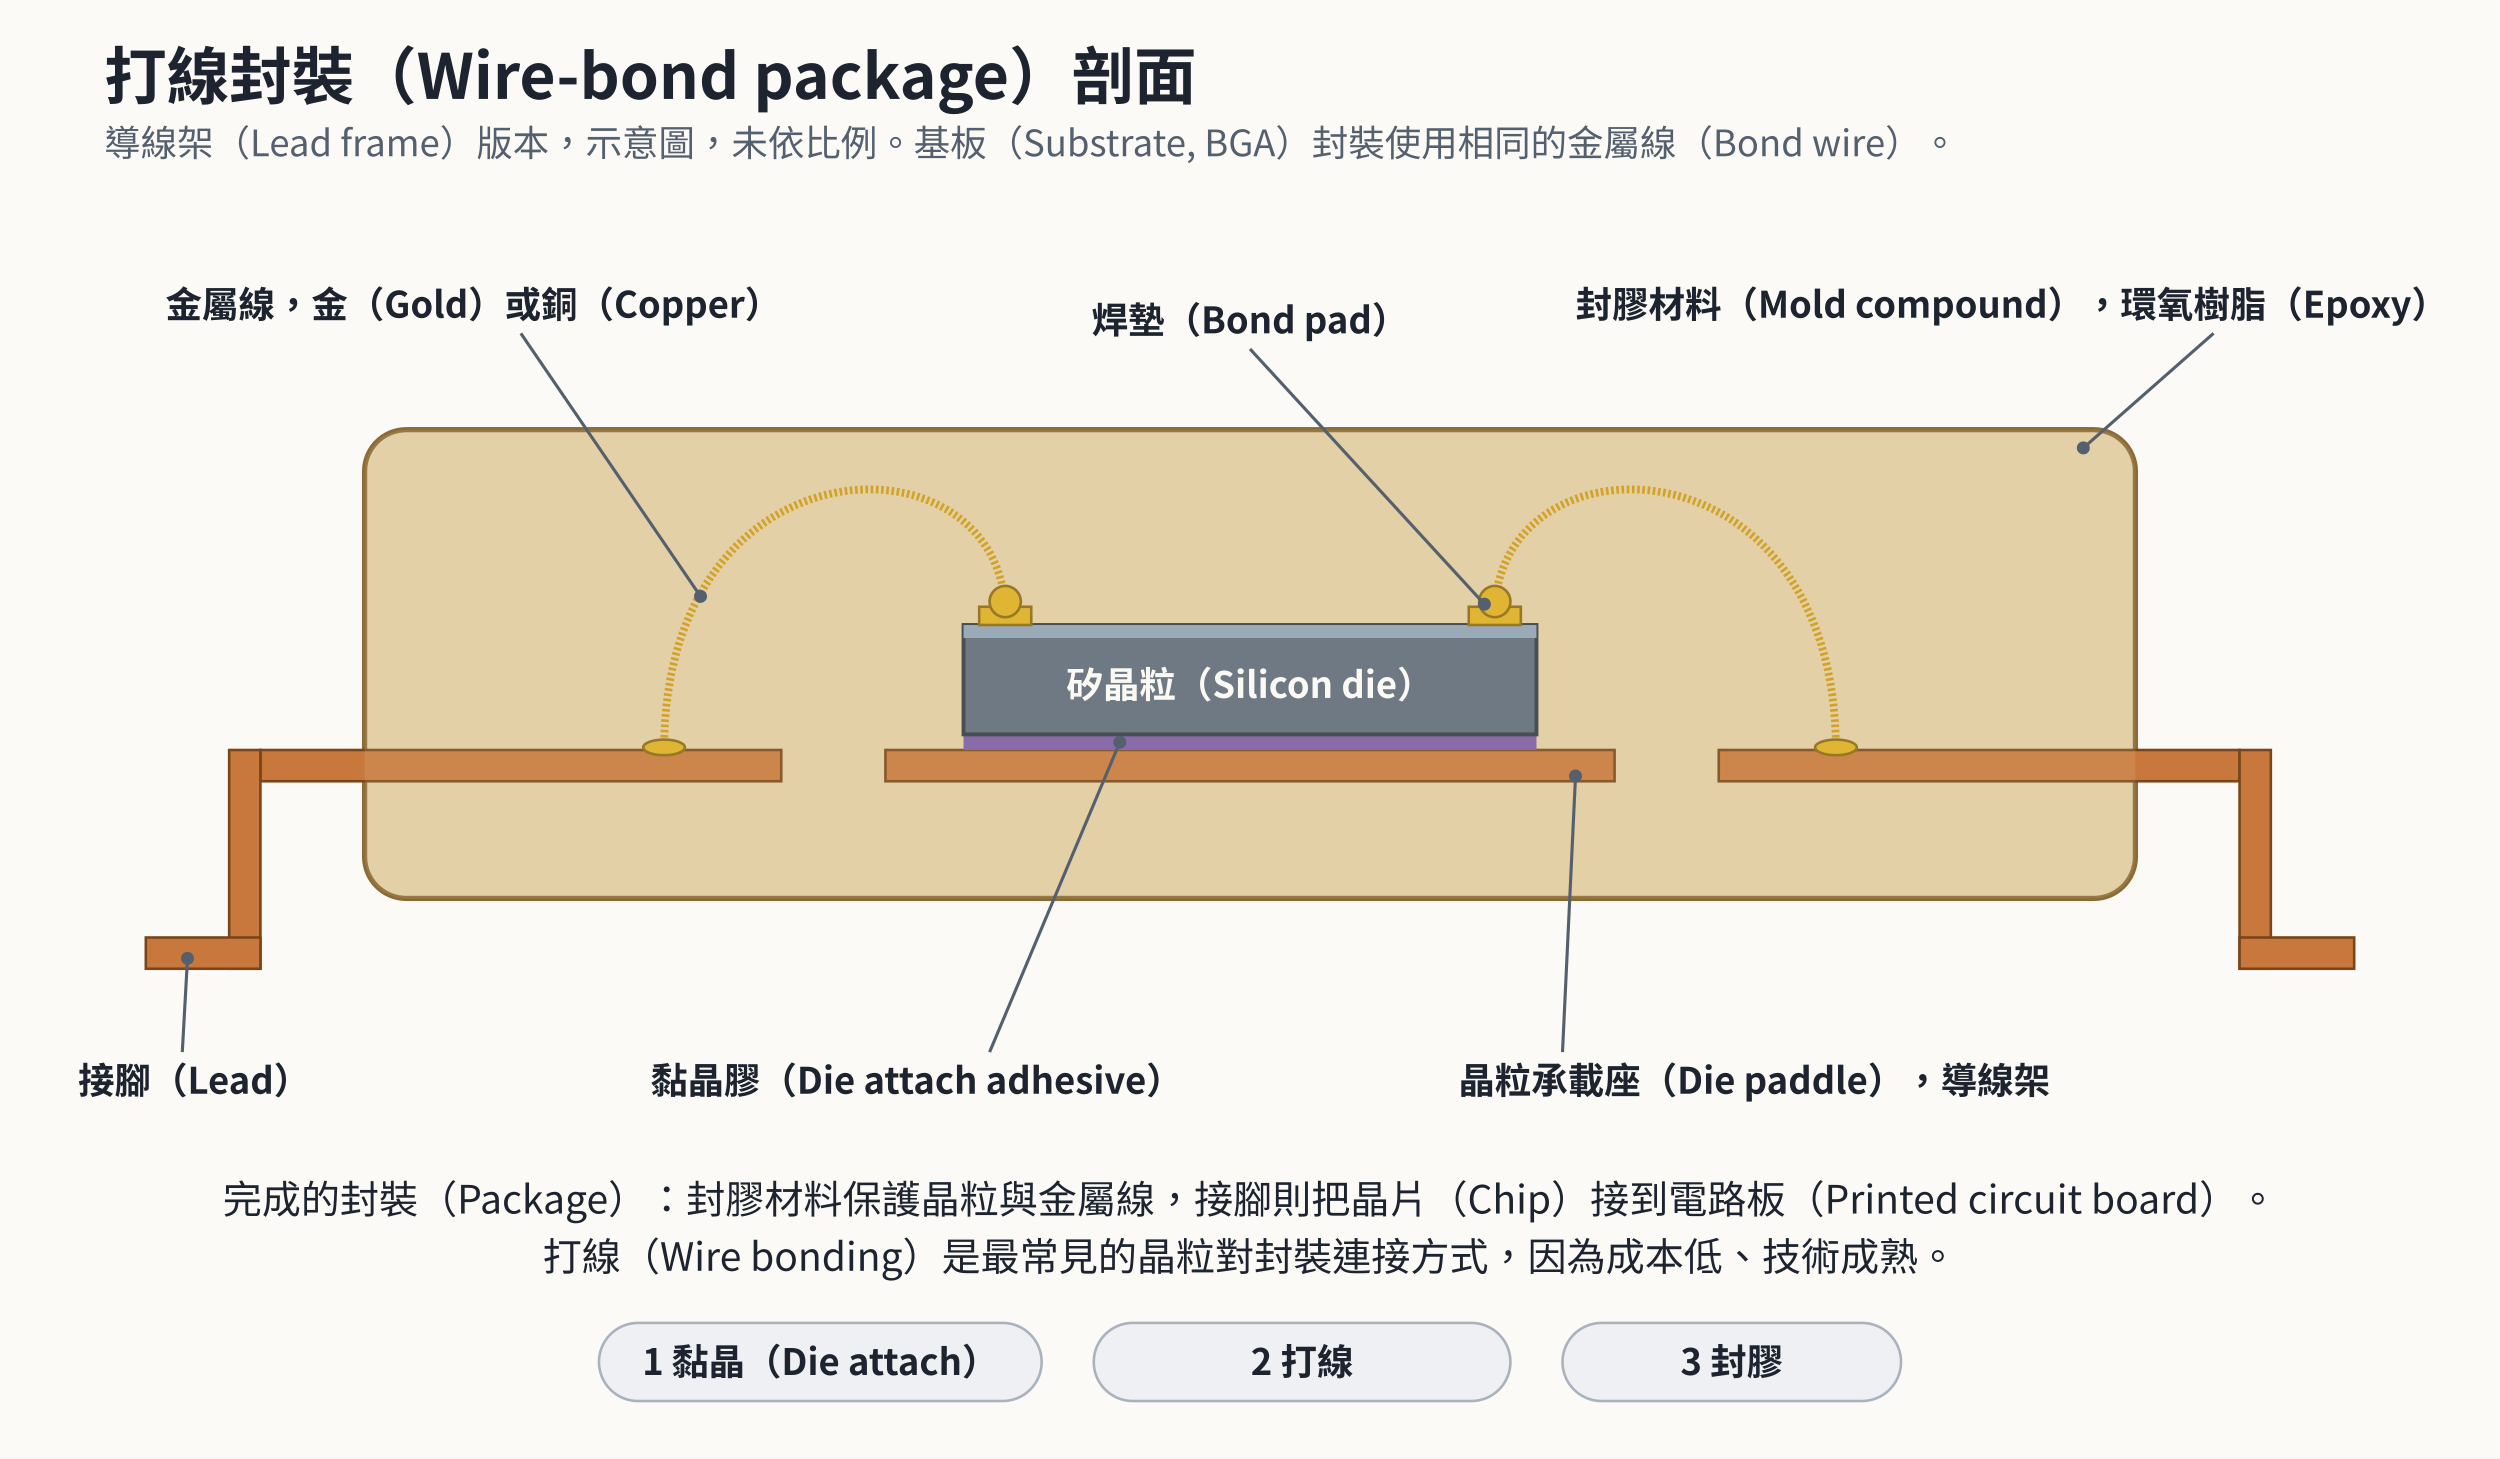
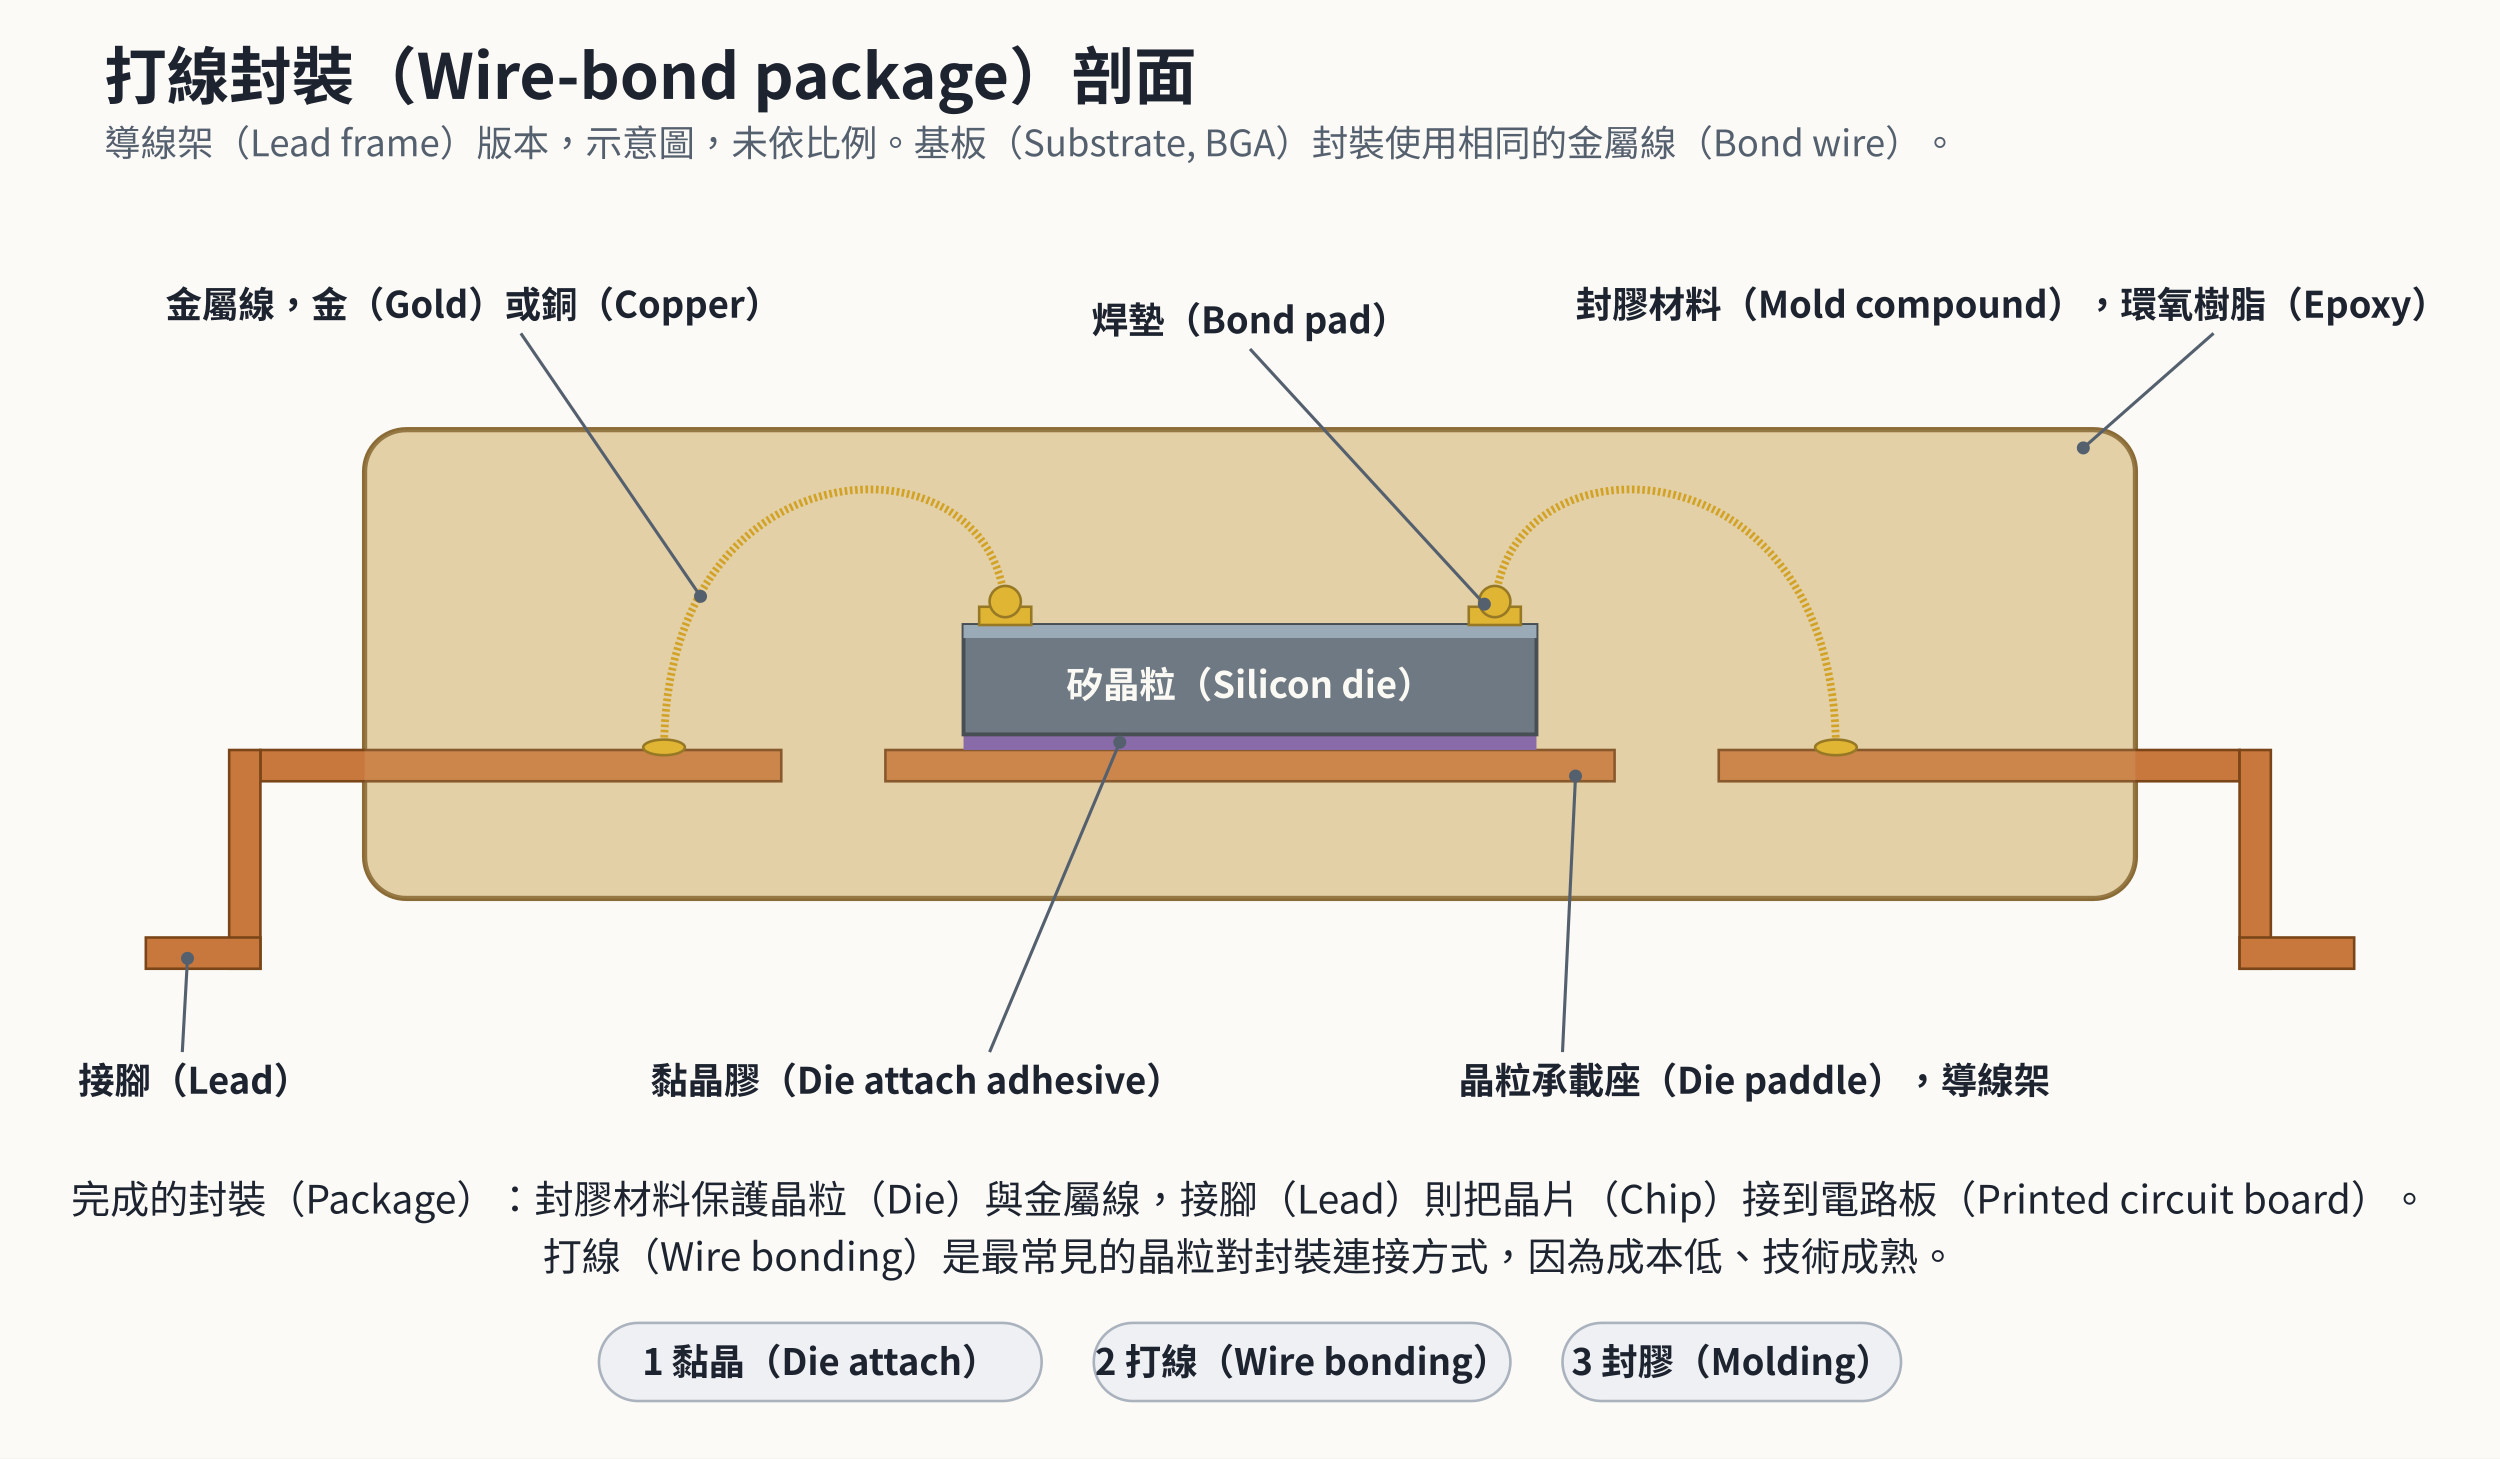
<svg xmlns="http://www.w3.org/2000/svg" xml:lang="zh-Hant-TW" viewBox="0 0 960 560" width="960" height="560" role="img" aria-labelledby="t d">
  <style>
text{font-family:"Noto Sans TC","PingFang TC","Microsoft JhengHei","Noto Sans CJK TC",system-ui,-apple-system,"Segoe UI",Roboto,sans-serif;fill:#1d2430}
.ttl{font-size:24px;font-weight:700} .sub{font-size:14px;fill:#55606e}
.lab{font-size:14px;font-weight:600} .ld{stroke:#55606e;stroke-width:1.2}
.cap{font-size:15px} .chip{font-size:14px;font-weight:600}
.ball,.stitch{fill:#e0b020;stroke:#8a6a10;stroke-width:1}
.wire{fill:none;stroke:#d09a10;stroke-width:3;stroke-dasharray:1 1;stroke-dashoffset:0}
.mold{opacity:1}
.cap1,.cap2,.cap3,.chip2,.chip3{opacity:0}
@keyframes wL{0.000%{stroke-dashoffset:0}10.000%{stroke-dashoffset:0}10.357%{stroke-dashoffset:1}18.571%{stroke-dashoffset:1}28.571%{stroke-dashoffset:0}100.000%{stroke-dashoffset:0}}
@keyframes bL{0.000%{opacity:1}10.000%{opacity:1}10.357%{opacity:0}17.143%{opacity:0}17.500%{opacity:1}100.000%{opacity:1}}
@keyframes sL{0.000%{opacity:1}10.000%{opacity:1}10.357%{opacity:0}30.000%{opacity:0}30.357%{opacity:1}100.000%{opacity:1}}
@keyframes cL{0.000%{opacity:0}12.857%{opacity:0}13.571%{opacity:1}33.571%{opacity:1}35.000%{opacity:0}100.000%{opacity:0}}
@keyframes wR{0.000%{stroke-dashoffset:0}10.000%{stroke-dashoffset:0}10.357%{stroke-dashoffset:1}42.857%{stroke-dashoffset:1}52.857%{stroke-dashoffset:0}100.000%{stroke-dashoffset:0}}
@keyframes bR{0.000%{opacity:1}10.000%{opacity:1}10.357%{opacity:0}41.429%{opacity:0}41.786%{opacity:1}100.000%{opacity:1}}
@keyframes sR{0.000%{opacity:1}10.000%{opacity:1}10.357%{opacity:0}54.286%{opacity:0}54.643%{opacity:1}100.000%{opacity:1}}
@keyframes cR{0.000%{opacity:0}37.143%{opacity:0}37.857%{opacity:1}57.857%{opacity:1}59.286%{opacity:0}100.000%{opacity:0}}
@keyframes mold{0.000%{opacity:1}10.000%{opacity:1}11.429%{opacity:0}62.857%{opacity:0}74.286%{opacity:1}100.000%{opacity:1}}
@keyframes cap0{0.000%{opacity:1}9.286%{opacity:1}10.000%{opacity:0}74.286%{opacity:0}75.714%{opacity:1}100.000%{opacity:1}}
@keyframes cap1{0.000%{opacity:0}10.714%{opacity:0}11.429%{opacity:1}35.714%{opacity:1}36.429%{opacity:0}100.000%{opacity:0}}
@keyframes cap2{0.000%{opacity:0}36.429%{opacity:0}37.143%{opacity:1}60.000%{opacity:1}60.714%{opacity:0}100.000%{opacity:0}}
@keyframes cap3{0.000%{opacity:0}62.143%{opacity:0}62.857%{opacity:1}74.286%{opacity:1}75.000%{opacity:0}100.000%{opacity:0}}
@keyframes chip2{0.000%{opacity:0}10.714%{opacity:0}11.429%{opacity:1}60.000%{opacity:1}60.714%{opacity:0}100.000%{opacity:0}}
@keyframes chip3{0.000%{opacity:0}62.143%{opacity:0}62.857%{opacity:1}74.286%{opacity:1}75.000%{opacity:0}100.000%{opacity:0}}

@media (prefers-reduced-motion:no-preference){
.wL{animation:wL 14s linear infinite}
.bL{animation:bL 14s linear infinite}
.sL{animation:sL 14s linear infinite}
.cL{animation:cL 14s linear infinite}
.wR{animation:wR 14s linear infinite}
.bR{animation:bR 14s linear infinite}
.sR{animation:sR 14s linear infinite}
.cR{animation:cR 14s linear infinite}
.mold{animation:mold 14s linear infinite}
.cap0{animation:cap0 14s linear infinite}
.cap1{animation:cap1 14s linear infinite}
.cap2{animation:cap2 14s linear infinite}
.cap3{animation:cap3 14s linear infinite}
.chip2{animation:chip2 14s linear infinite}
.chip3{animation:chip3 14s linear infinite}
}
</style>
  <defs>
    <clipPath id="none">
      <rect width="960" height="560" />
    </clipPath>
  </defs>
  <rect width="960" height="560" fill="#fbfaf7" />
  <text x="40" y="38" text-anchor="start" class="ttl">打線封裝（Wire-bond package）剖面</text>
  <text x="40" y="60" text-anchor="start" class="sub">導線架（Lead frame）版本，示意圖，未依比例。基板（Substrate, BGA）封裝使用相同的金屬線（Bond wire）。</text>
  <g class="mold">
    <rect x="140" y="165" width="680" height="180" rx="16" fill="#e3cfa6" stroke="#8a6a35" stroke-width="2" />
  </g>
  <g fill="#c8783c" stroke="#7a4518" stroke-width="1">
    <rect x="100" y="288" width="200" height="12" />
    <rect x="88" y="288" width="12" height="84" />
    <rect x="56" y="360" width="44" height="12" />
    <rect x="660" y="288" width="200" height="12" />
    <rect x="860" y="288" width="12" height="84" />
    <rect x="860" y="360" width="44" height="12" />
    <rect x="340" y="288" width="280" height="12" />
  </g>
  <rect x="370" y="282" width="220" height="6" fill="#7a5aa8" />
  <rect x="370" y="240" width="220" height="42" fill="#5b6b7d" stroke="#2f3a47" stroke-width="1.5" />
  <rect x="370" y="240" width="220" height="5" fill="#8fa3b8" />
  <text x="480" y="268" text-anchor="middle" class="lab" style="fill:#fff">矽晶粒（Silicon die）</text>
  <rect x="376" y="233" width="20" height="7" fill="#e0b020" stroke="#8a6a10" />
  <rect x="564" y="233" width="20" height="7" fill="#e0b020" stroke="#8a6a10" />
  <path class="wire wL" pathLength="1" d="M386,236 C386,165 255,165 255,288" />
  <path class="wire wR" pathLength="1" d="M574,236 C574,165 705,165 705,288" />
  <circle class="ball bL" cx="386" cy="231" r="6" />
  <circle class="ball bR" cx="574" cy="231" r="6" />
  <ellipse class="stitch sL" cx="255" cy="287" rx="8" ry="3" />
  <ellipse class="stitch sR" cx="705" cy="287" rx="8" ry="3" />
  <g class="mold" style="pointer-events:none">
    <rect x="140" y="165" width="680" height="180" rx="16" fill="#e3cfa6" fill-opacity="0.14" />
  </g>
  <g class="cL" opacity="0">
    <g>
      <animateMotion dur="14s" repeatCount="indefinite" calcMode="linear" keyTimes="0;0.129;0.171;0.186;0.286;0.304;0.343;1" keyPoints="0;0;0.148;0.148;0.862;0.862;1;1" path="M386,190 L386,236 C386,165 255,165 255,288 L255,245" />
      <polygon points="-4,0 4,0 4,-14 12,-60 12,-90 -12,-90 -12,-60 -4,-14" fill="#9aa3b0" stroke="#4a5361" stroke-width="1.5" />
      <line x1="0" y1="-1" x2="0" y2="-90" stroke="#d09a10" stroke-width="1.5" />
    </g>
  </g>
  <g class="cR" opacity="0">
    <g>
      <animateMotion dur="14s" repeatCount="indefinite" calcMode="linear" keyTimes="0;0.371;0.414;0.429;0.529;0.546;0.586;1" keyPoints="0;0;0.148;0.148;0.862;0.862;1;1" path="M574,190 L574,236 C574,165 705,165 705,288 L705,245" />
      <polygon points="-4,0 4,0 4,-14 12,-60 12,-90 -12,-90 -12,-60 -4,-14" fill="#9aa3b0" stroke="#4a5361" stroke-width="1.5" />
      <line x1="0" y1="-1" x2="0" y2="-90" stroke="#d09a10" stroke-width="1.5" />
    </g>
  </g>
  <line x1="850" y1="128" x2="800" y2="172" class="ld" />
  <circle cx="800" cy="172" r="2.5" fill="#55606e" />
  <text x="940" y="122" text-anchor="end" class="lab">封膠材料（Mold compound），環氧樹脂（Epoxy）</text>
  <line x1="200" y1="128" x2="269" y2="229" class="ld" />
  <circle cx="269" cy="229" r="2.5" fill="#55606e" />
  <text x="300" y="122" text-anchor="end" class="lab">金屬線，金（Gold）或銅（Copper）</text>
  <line x1="480" y1="134" x2="570" y2="232" class="ld" />
  <circle cx="570" cy="232" r="2.5" fill="#55606e" />
  <text x="480" y="128" text-anchor="middle" class="lab">焊墊（Bond pad）</text>
  <line x1="380" y1="404" x2="430" y2="285" class="ld" />
  <circle cx="430" cy="285" r="2.5" fill="#55606e" />
  <text x="250" y="420" text-anchor="start" class="lab">黏晶膠（Die attach adhesive）</text>
  <line x1="600" y1="404" x2="605" y2="298" class="ld" />
  <circle cx="605" cy="298" r="2.5" fill="#55606e" />
  <text x="560" y="420" text-anchor="start" class="lab">晶粒承載座（Die paddle），導線架</text>
  <line x1="70" y1="404" x2="72" y2="368" class="ld" />
  <circle cx="72" cy="368" r="2.5" fill="#55606e" />
  <text x="30" y="420" text-anchor="start" class="lab">接腳（Lead）</text>
  <g class="cap0">
-     <text x="480" y="466" text-anchor="middle" class="cap">完成的封裝（Package）：封膠材料保護晶粒與金屬線，接腳則把晶片（Chip）接到電路板（Printed circuit board）。</text>
+     <text x="480" y="466" text-anchor="middle" class="cap">完成的封裝（Package）：封膠材料保護晶粒（Die）與金屬線，接腳（Lead）則把晶片（Chip）接到電路板（Printed circuit board）。</text>
    <text x="480" y="488" text-anchor="middle" class="cap">打線（Wire bonding）是最常見的晶粒對封裝連接方式，因為成本低、技術成熟。</text>
  </g>
  <g class="cap1">
-     <text x="480" y="466" text-anchor="middle" class="cap">第 1 條線：劈刀（Capillary）把線端的金屬球壓在晶粒焊墊上，再拉出弧形線圈（Loop）拉向接腳。</text>
+     <text x="480" y="466" text-anchor="middle" class="cap">第 1 條線：劈刀（Capillary）把線端的金屬球壓在晶粒（Die）焊墊（Bond pad）上，再拉出弧形線圈（Loop）拉向接腳（Lead）。</text>
    <text x="480" y="488" text-anchor="middle" class="cap">在接腳上壓出扁平的針腳接點（Stitch bond），這條線就完成了。這條線比頭髮還細。</text>
  </g>
  <g class="cap2">
-     <text x="480" y="466" text-anchor="middle" class="cap">第 2 條線：在下一個焊墊重複同樣的動作。每個焊墊各有一條線，依序完成。</text>
+     <text x="480" y="466" text-anchor="middle" class="cap">第 2 條線：在下一個焊墊（Bond pad）重複同樣的動作。每個焊墊各有一條線，依序完成。</text>
    <text x="480" y="488" text-anchor="middle" class="cap">若焊墊受到污染，線就黏不上，造成斷路（Open circuit）。</text>
  </g>
  <g class="cap3">
-     <text x="480" y="466" text-anchor="middle" class="cap">封膠（Molding）：環氧樹脂流過晶粒與金屬線四周，硬化成保護外殼。</text>
+     <text x="480" y="466" text-anchor="middle" class="cap">封膠（Molding）：環氧樹脂流過晶粒（Die）與金屬線四周，硬化成保護外殼。</text>
    <text x="480" y="488" text-anchor="middle" class="cap">流速過快會把細線推向一側，即沖線（Wire sweep），造成相鄰導線短路（Short circuit）。</text>
  </g>
  <g transform="translate(230,508)">
    <rect x="0" y="0" width="170" height="30" rx="15" fill="#eef0f3" stroke="#aab2bd" />
    <text x="85" y="20" text-anchor="middle" class="chip">1 黏晶（Die attach）</text>
    <rect x="190" y="0" width="160" height="30" rx="15" fill="#eef0f3" stroke="#aab2bd" />
    <rect class="chip2" x="190" y="0" width="160" height="30" rx="15" fill="#f6c95a" stroke="#8a6a10" />
-     <text x="270" y="20" text-anchor="middle" class="chip">2 打線</text>
+     <text x="270" y="20" text-anchor="middle" class="chip">2 打線（Wire bonding）</text>
    <rect x="370" y="0" width="130" height="30" rx="15" fill="#eef0f3" stroke="#aab2bd" />
    <rect class="chip3" x="370" y="0" width="130" height="30" rx="15" fill="#f6c95a" stroke="#8a6a10" />
-     <text x="435" y="20" text-anchor="middle" class="chip">3 封膠</text>
+     <text x="435" y="20" text-anchor="middle" class="chip">3 封膠（Molding）</text>
  </g>
</svg>
